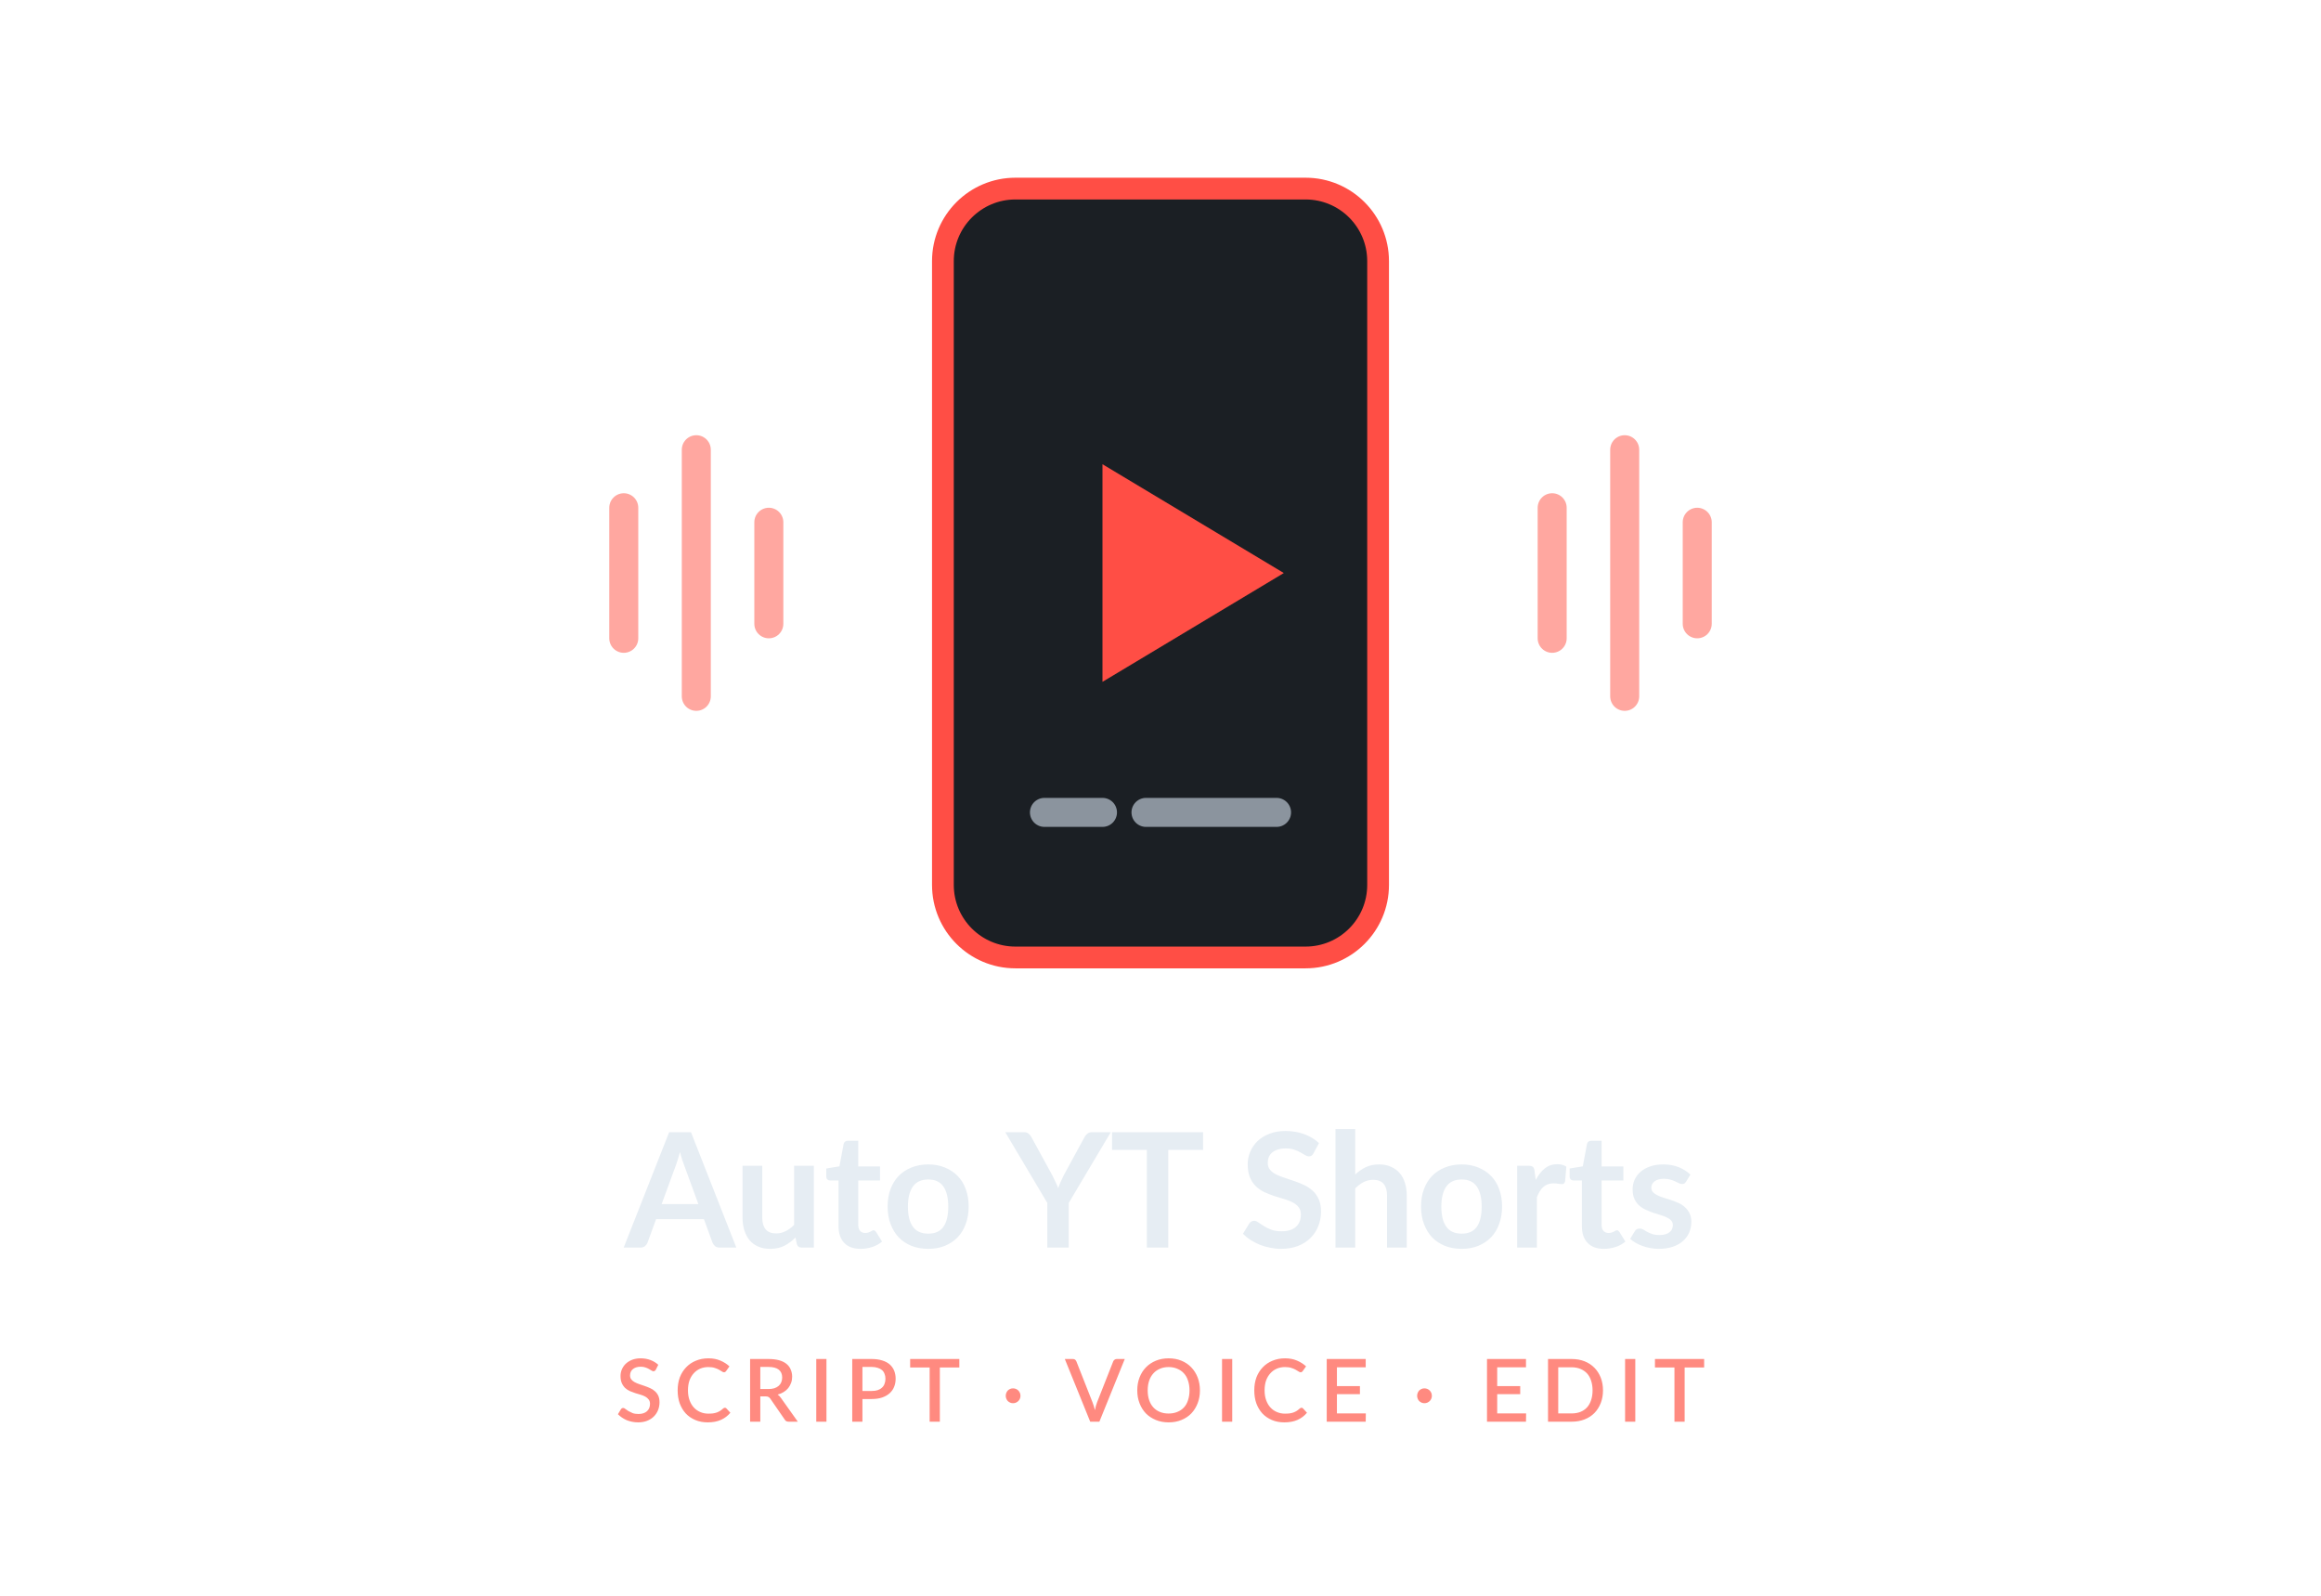
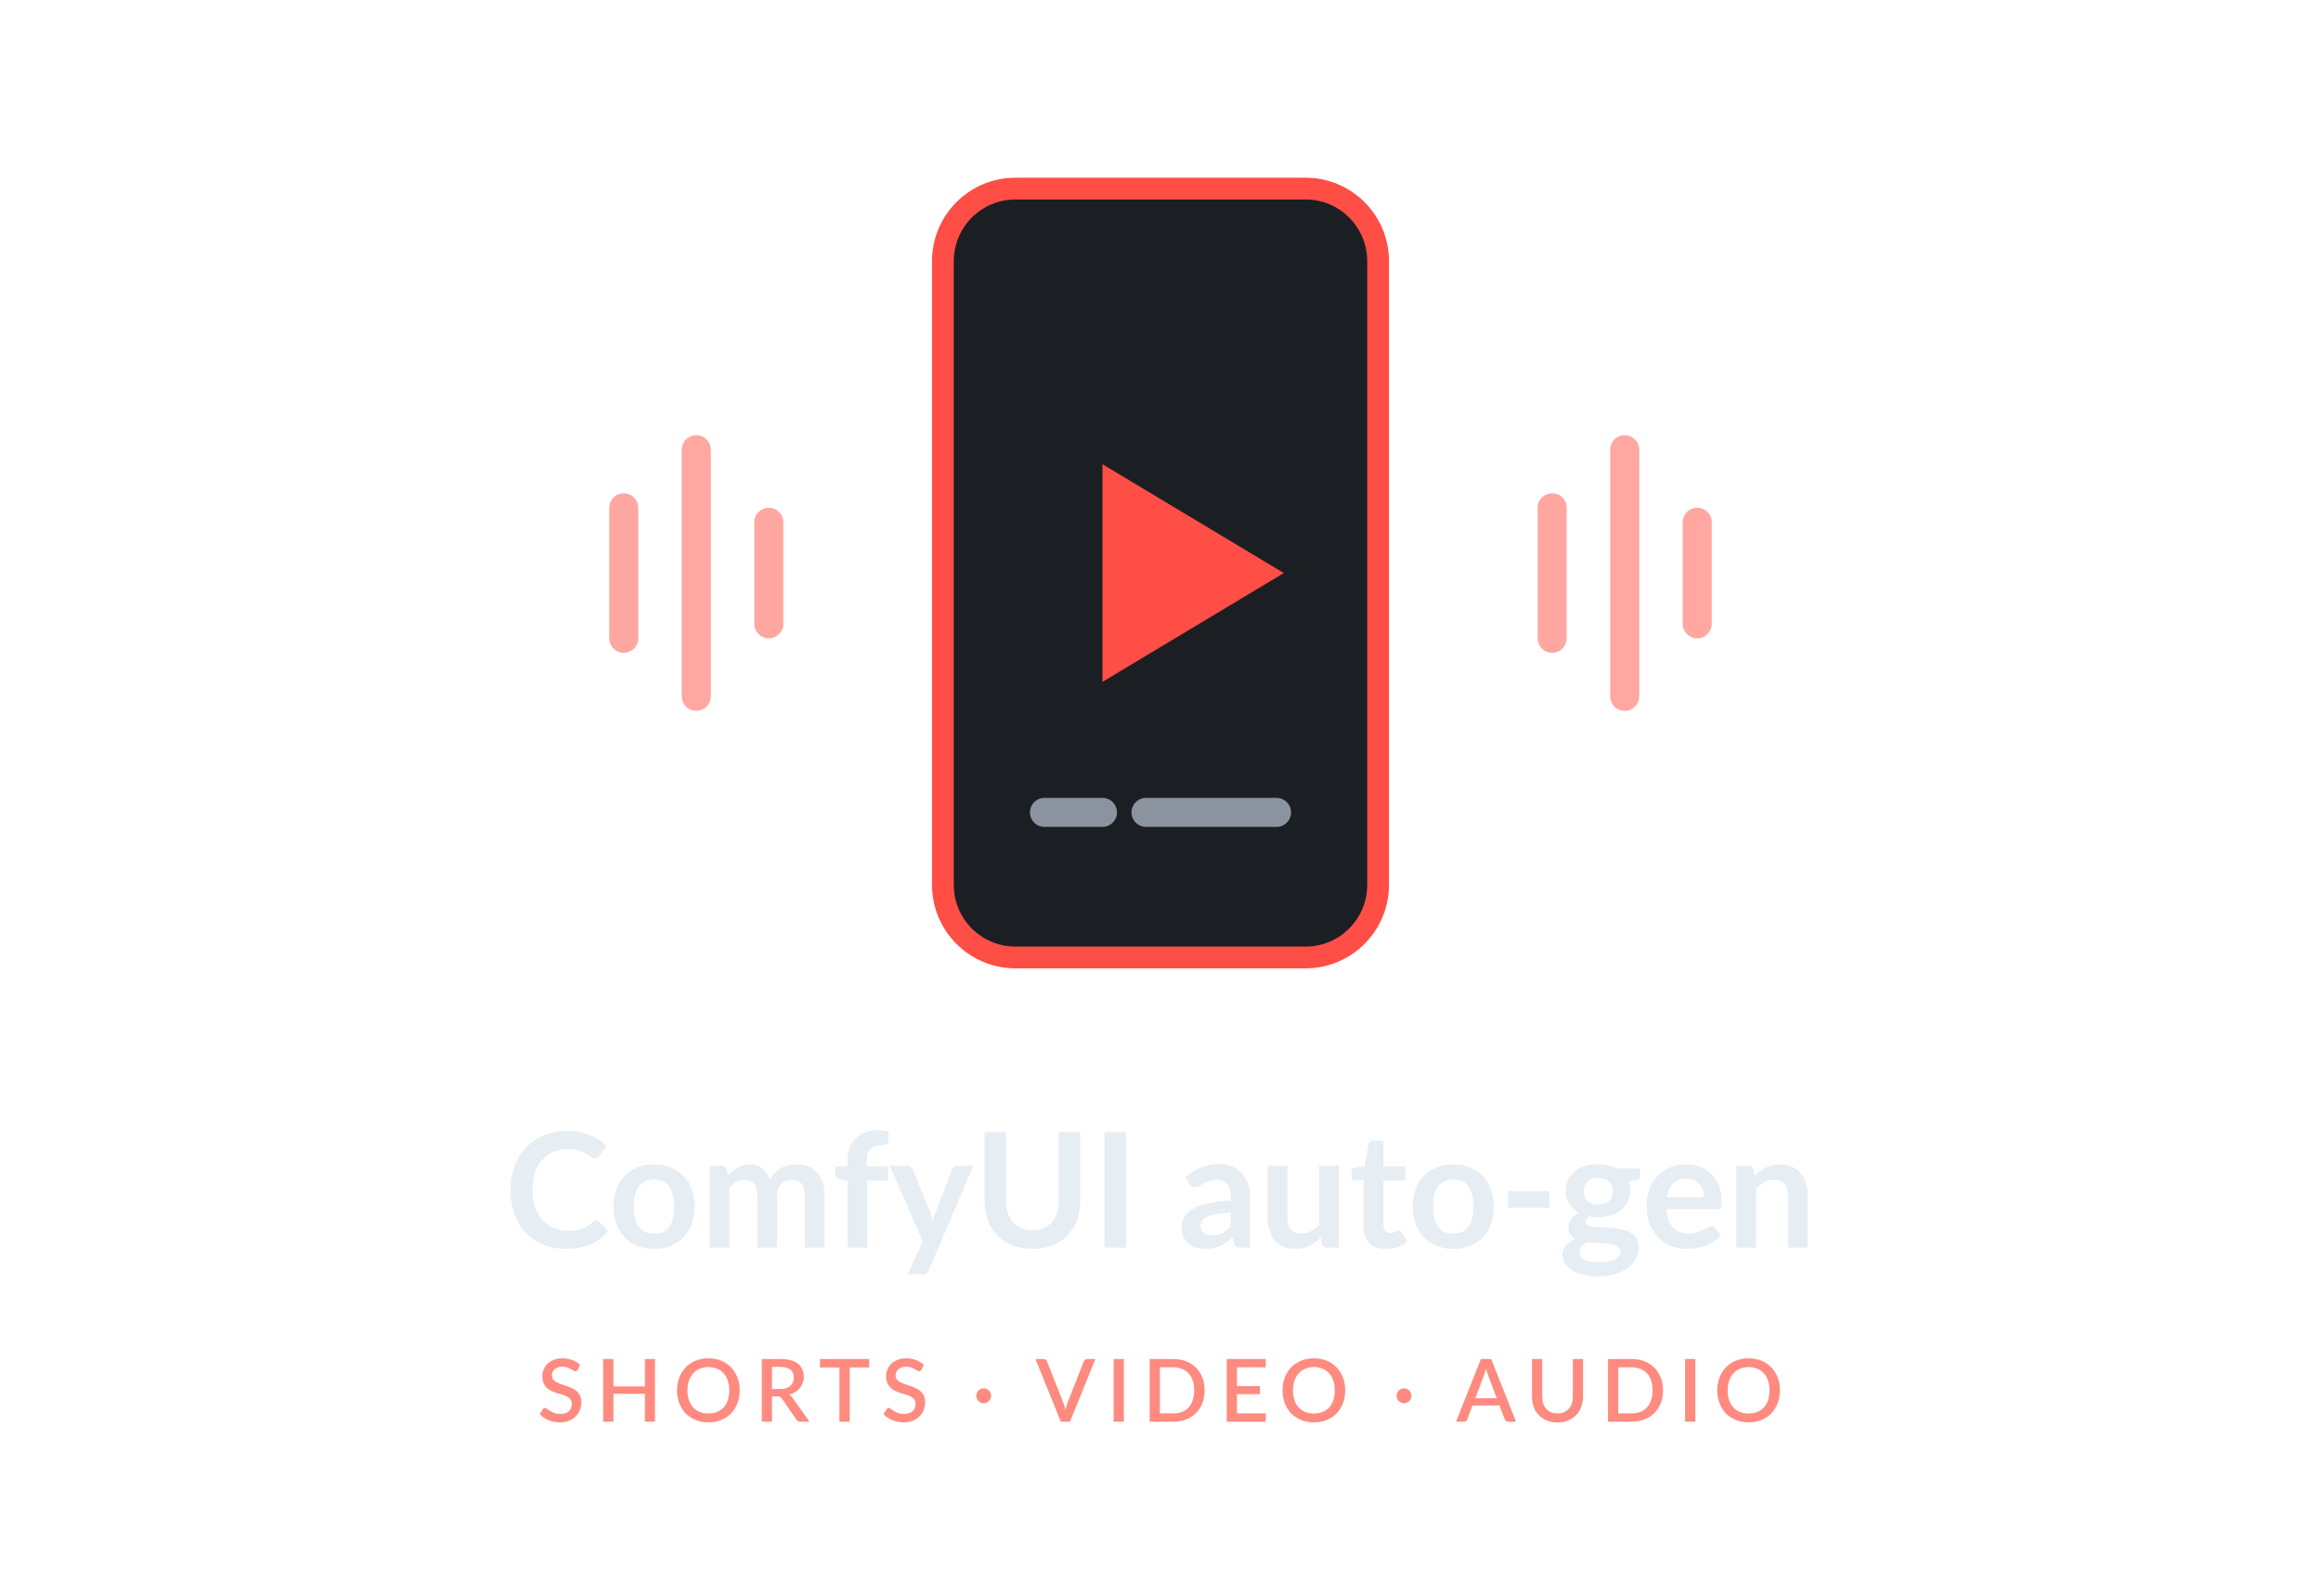
<svg xmlns="http://www.w3.org/2000/svg" viewBox="0 0 320 220" role="img">
  <rect x="130" y="26" width="60" height="106" rx="10" fill="#1b1f24" stroke="#ff4e45" stroke-width="3" />
  <path d="M152 64v30l25-15z" fill="#ff4e45" />
  <path d="M144 112h8m6 0h18" stroke="#8b949e" stroke-linecap="round" stroke-width="4" />
  <path d="M86 70v18m10-26v34m10-24v14M214 70v18m10-26v34m10-24v14" stroke="#ff8a80" stroke-linecap="round" stroke-width="4" stroke-opacity=".75" />
-   <text x="160" y="172" fill="#e6edf3" font-family="Segoe UI, Lato, sans-serif" font-size="22" font-weight="700" text-anchor="middle">Auto YT Shorts</text>
-   <text x="160" y="196" fill="#ff8a80" font-family="Segoe UI, Lato, sans-serif" font-size="12" font-weight="600" letter-spacing="1.5" text-anchor="middle">SCRIPT · VOICE · EDIT</text>
+   <text x="160" y="172" fill="#e6edf3" font-family="Segoe UI, Lato, sans-serif" font-size="22" font-weight="700" text-anchor="middle">ComfyUI auto-gen</text>
+   <text x="160" y="196" fill="#ff8a80" font-family="Segoe UI, Lato, sans-serif" font-size="12" font-weight="600" letter-spacing="1.5" text-anchor="middle">SHORTS · VIDEO · AUDIO</text>
</svg>
